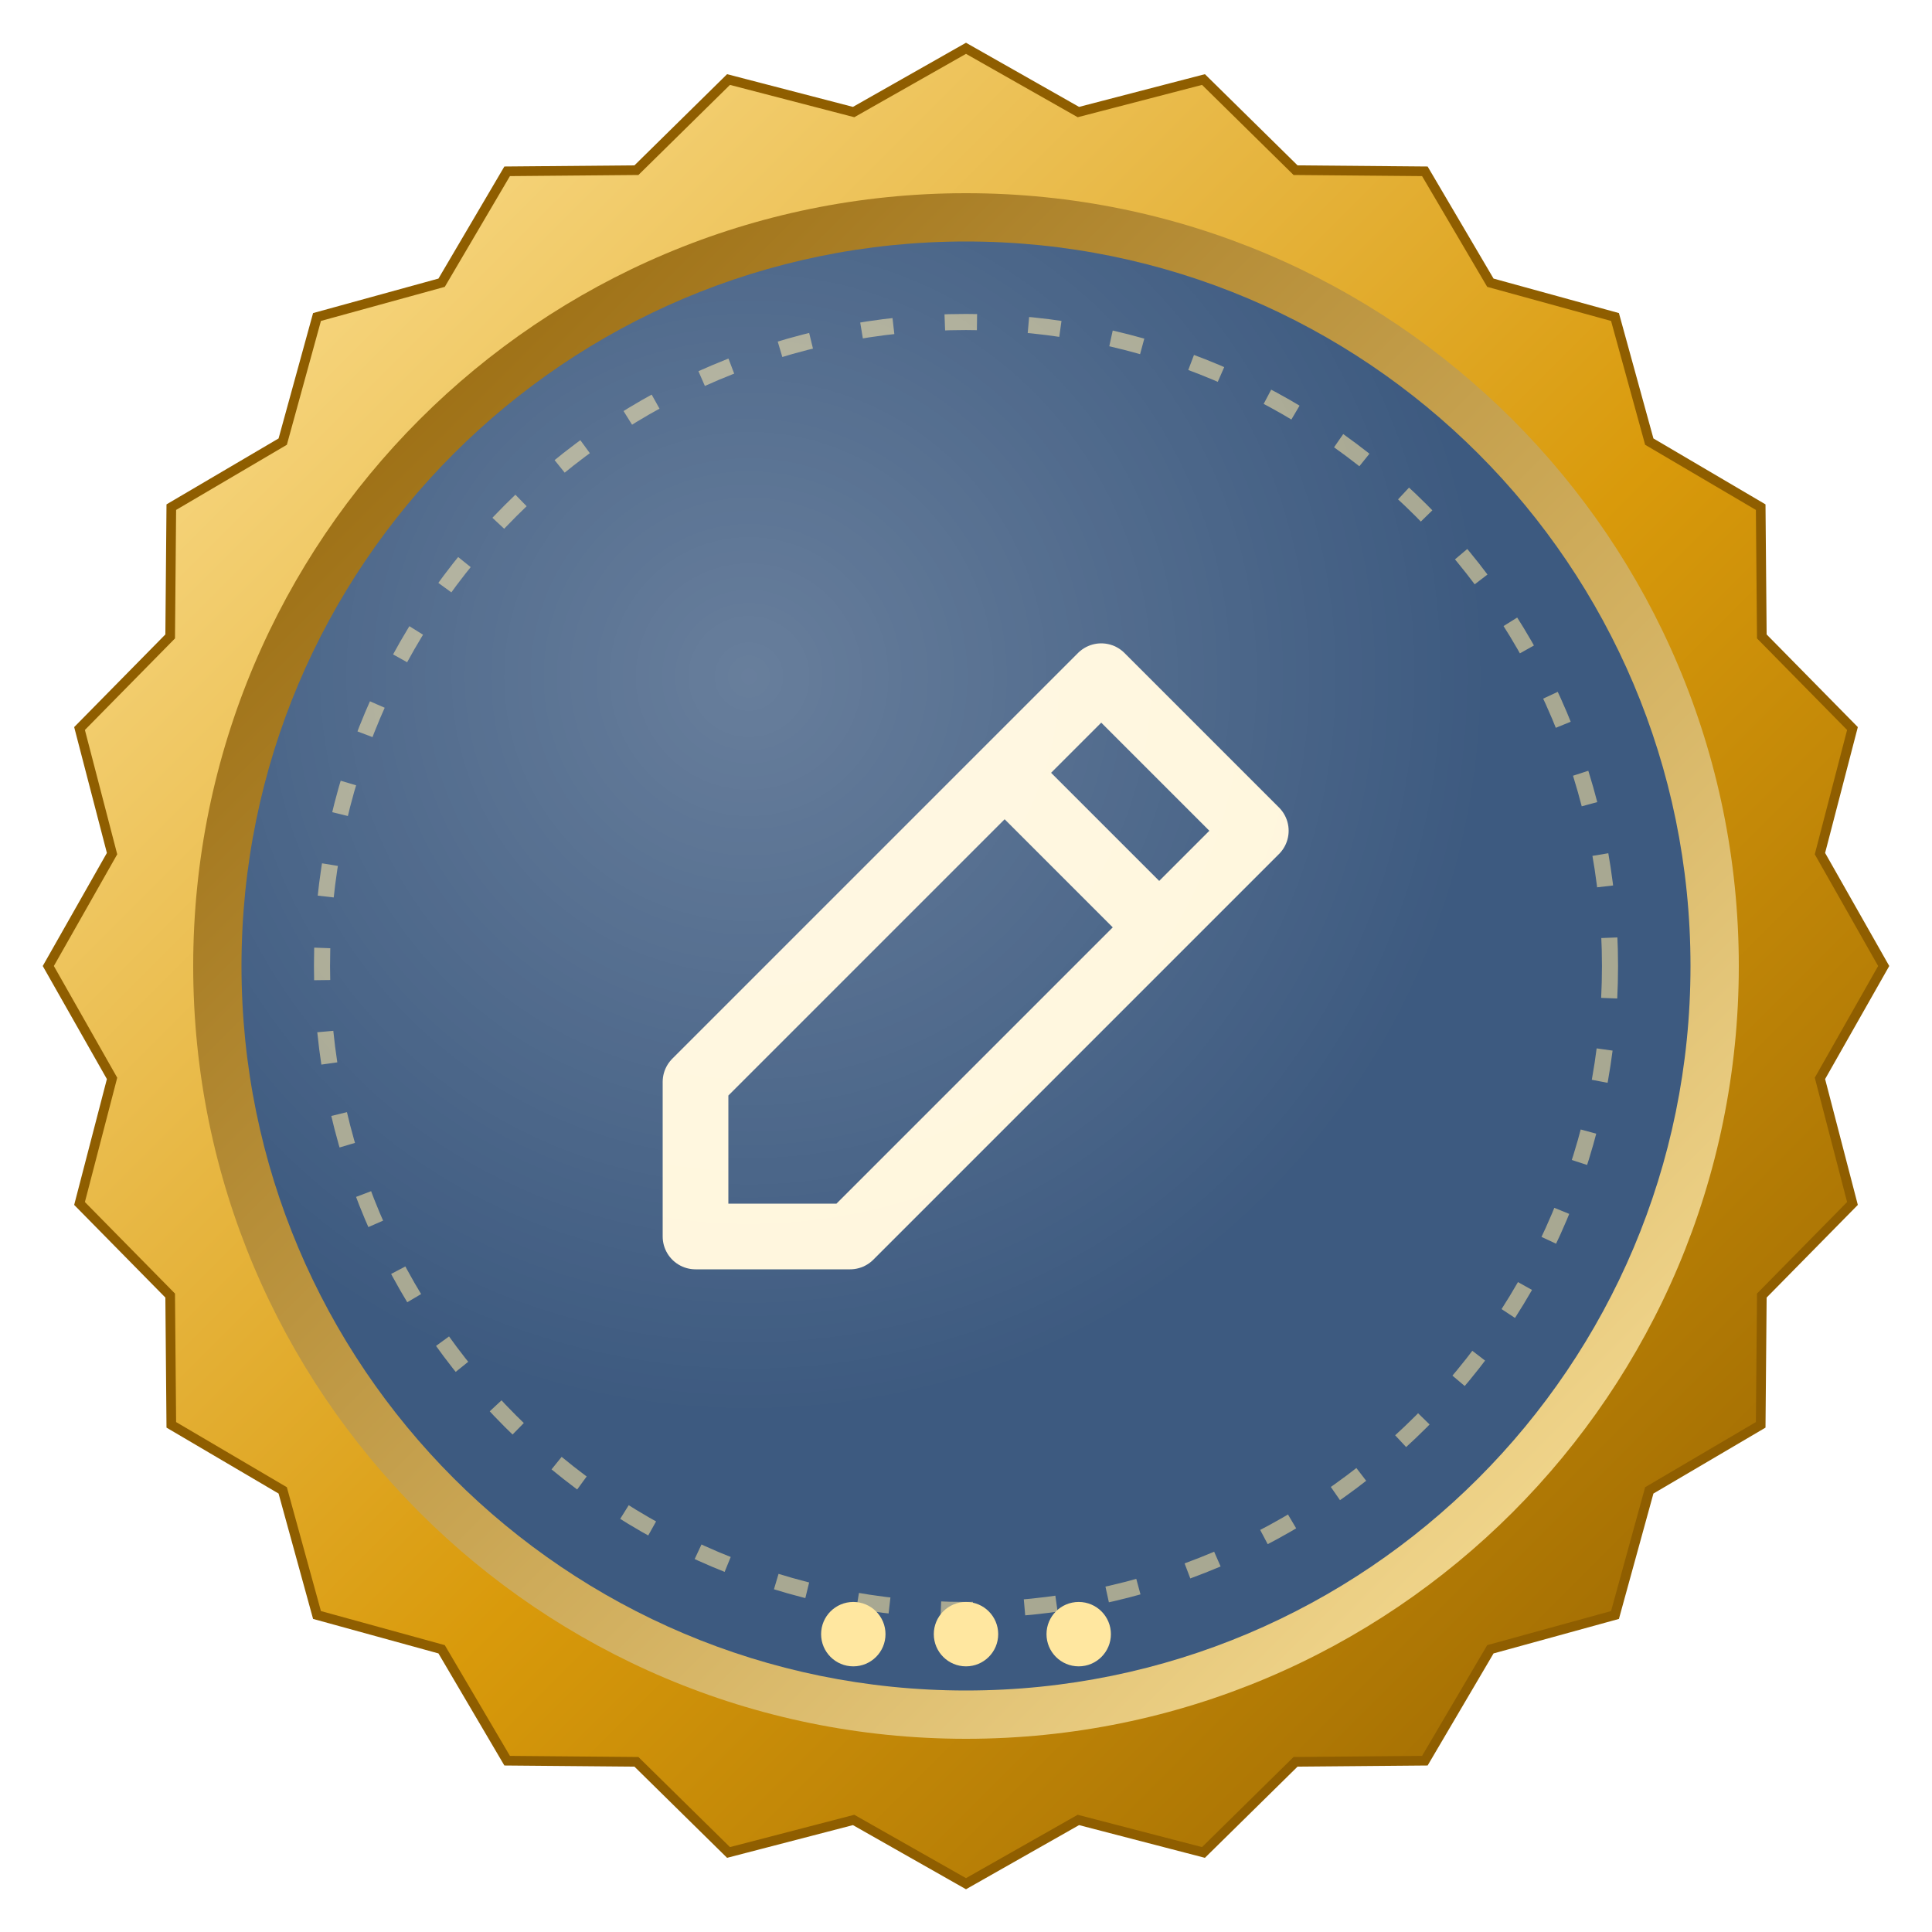
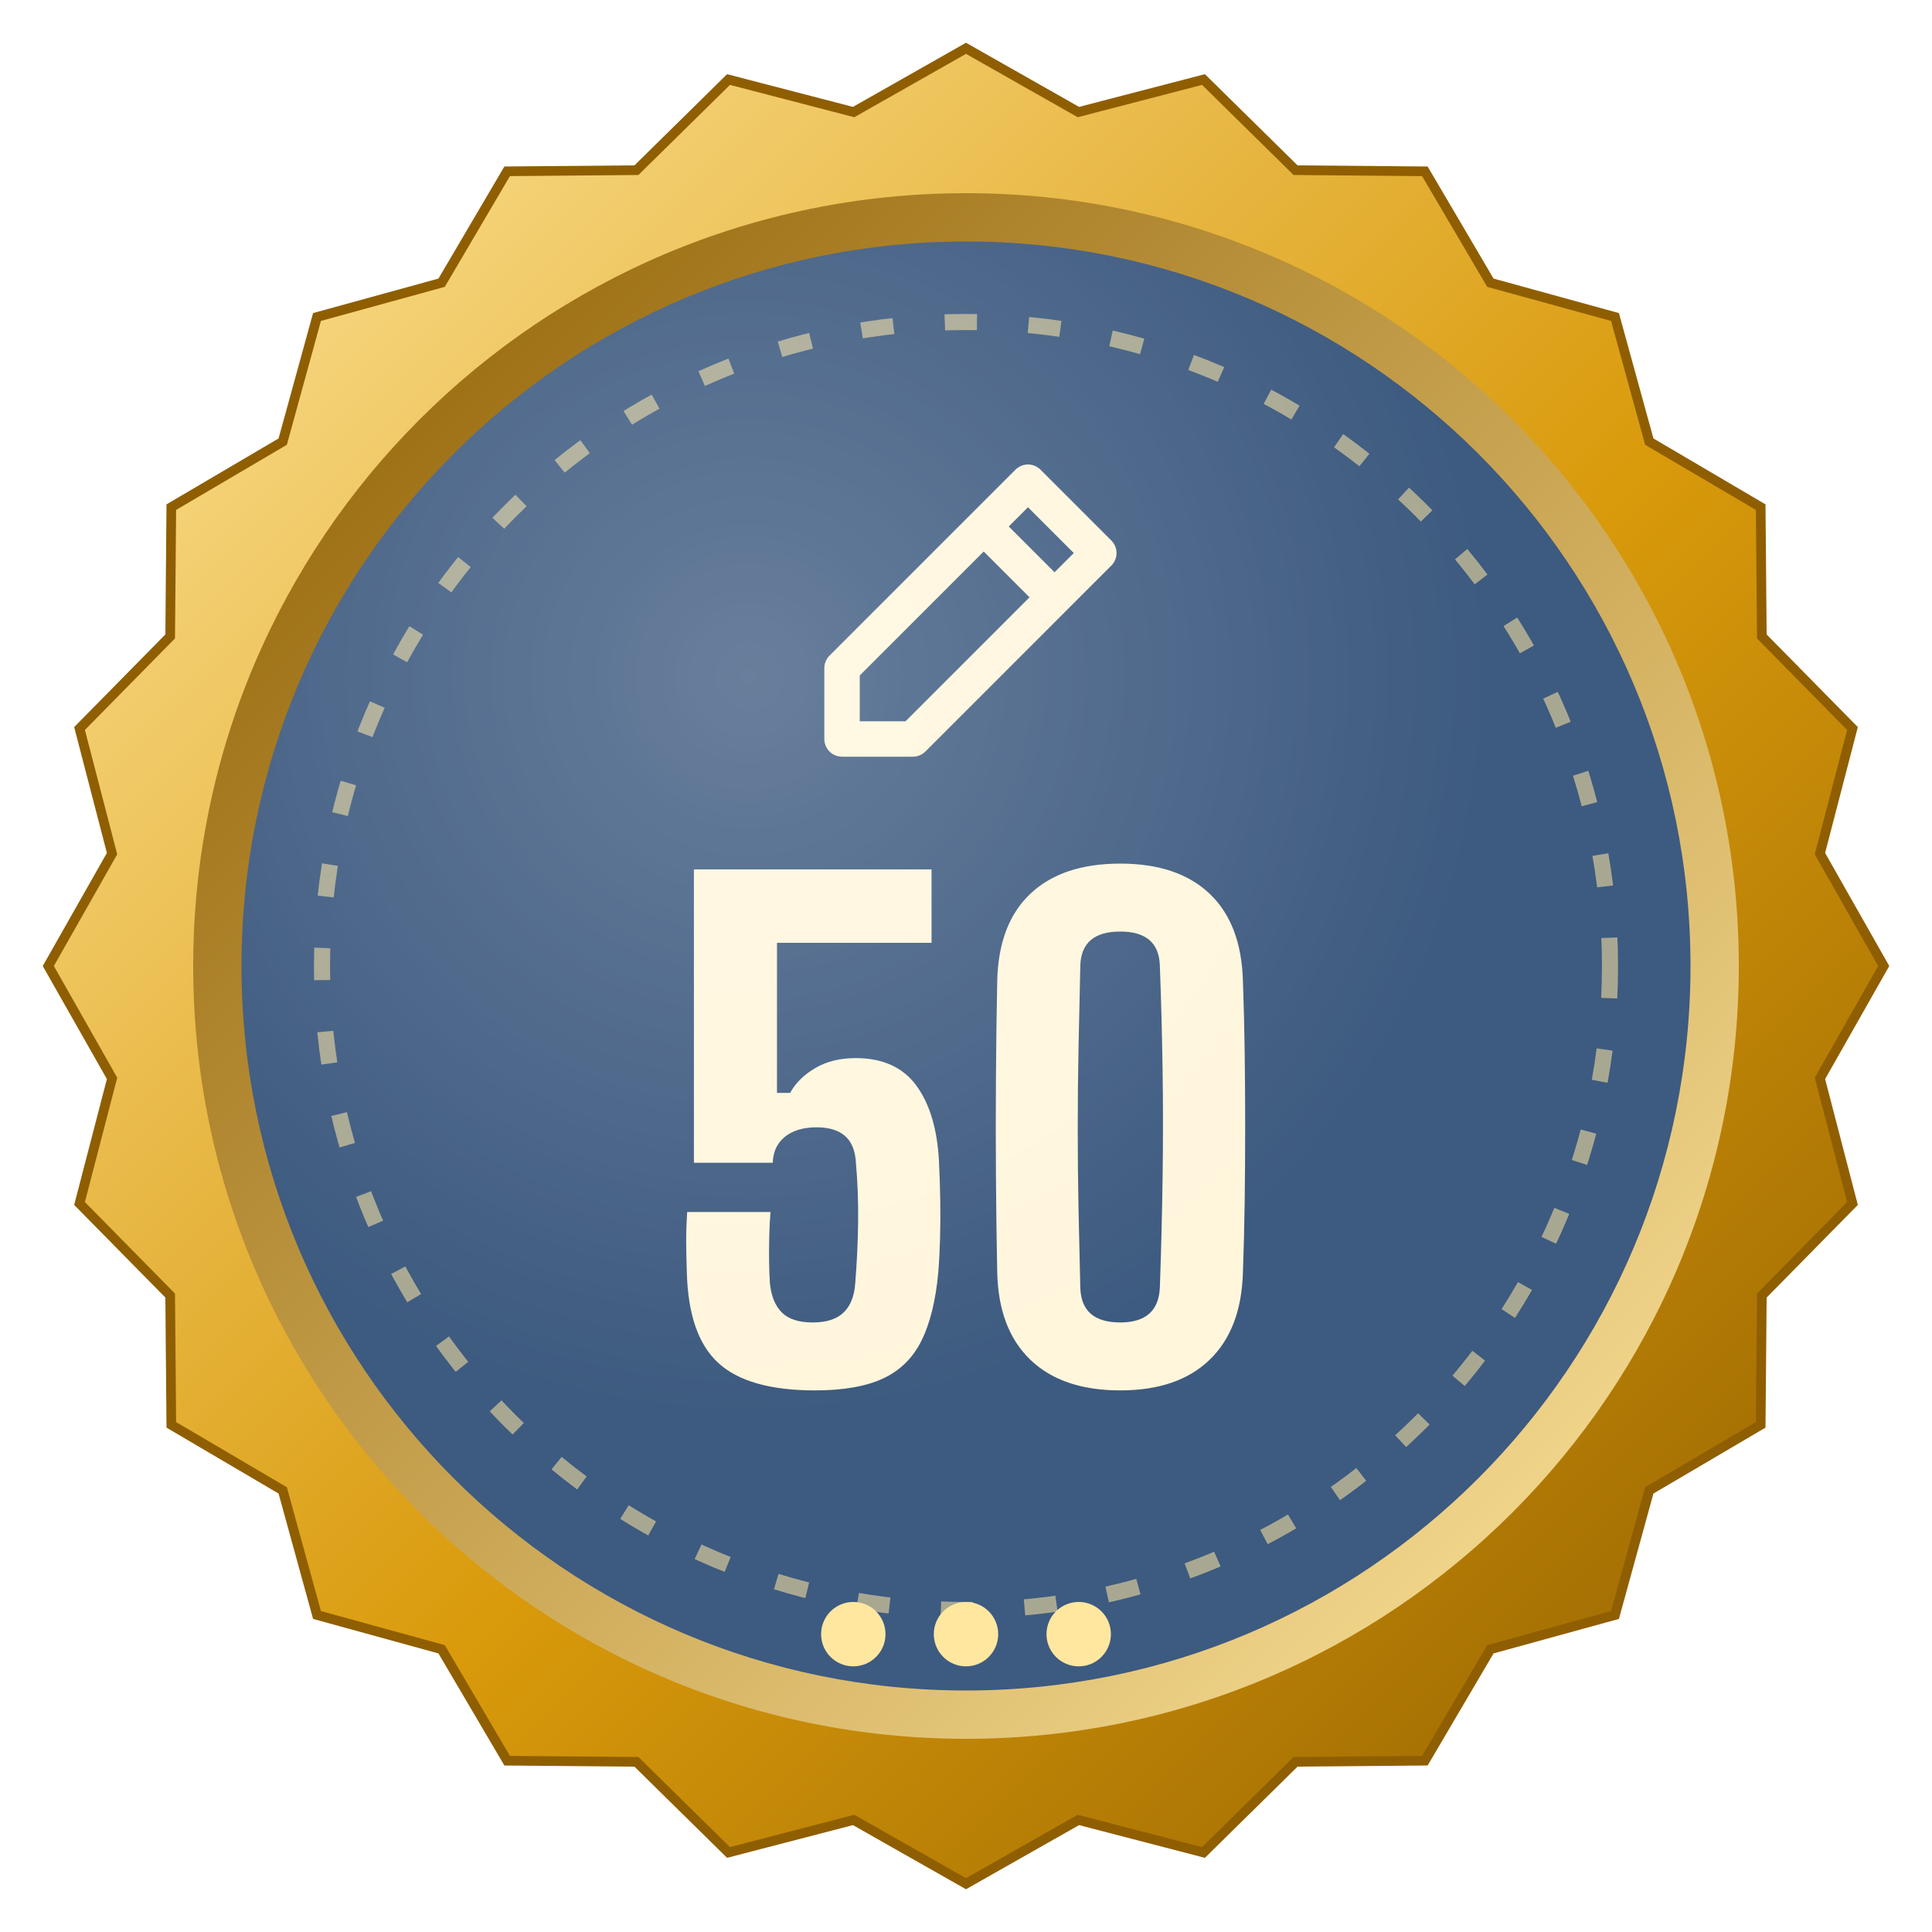
<svg xmlns="http://www.w3.org/2000/svg" viewBox="0 0 120 120">
  <defs>
    <linearGradient id="m" x1="0" y1="0" x2="1" y2="1">
      <stop offset="0" stop-color="#FFE7A0" />
      <stop offset=".55" stop-color="#D99A0B" />
      <stop offset="1" stop-color="#8F5E00" />
    </linearGradient>
    <linearGradient id="m2" x1="1" y1="1" x2="0" y2="0">
      <stop offset="0" stop-color="#FFE7A0" />
      <stop offset="1" stop-color="#8F5E00" />
    </linearGradient>
    <radialGradient id="e" cx=".35" cy=".3" r=".85">
      <stop offset="0" stop-color="#fff" stop-opacity=".22" />
      <stop offset=".6" stop-color="#fff" stop-opacity="0" />
    </radialGradient>
  </defs>
  <path d="M60.00,3.00 L66.98,6.96 L74.75,4.94 L80.47,10.57 L88.50,10.64 L92.57,17.56 L100.31,19.69 L102.44,27.43 L109.36,31.50 L109.43,39.53 L115.06,45.25 L113.04,53.02 L117.00,60.00 L113.04,66.98 L115.06,74.75 L109.43,80.47 L109.36,88.50 L102.44,92.57 L100.31,100.31 L92.57,102.44 L88.50,109.36 L80.47,109.43 L74.75,115.06 L66.98,113.04 L60.00,117.00 L53.02,113.04 L45.25,115.06 L39.53,109.43 L31.50,109.36 L27.43,102.44 L19.69,100.31 L17.56,92.57 L10.64,88.50 L10.57,80.47 L4.94,74.75 L6.96,66.98 L3.00,60.00 L6.96,53.02 L4.94,45.25 L10.57,39.53 L10.64,31.50 L17.56,27.43 L19.69,19.69 L27.43,17.56 L31.50,10.64 L39.53,10.57 L45.25,4.94 L53.02,6.96Z" fill="url(#m)" stroke="#8F5E00" stroke-width=".6" />
  <circle cx="60" cy="60" r="48" fill="url(#m2)" />
  <circle cx="60" cy="60" r="45" fill="#3D5A80" />
  <circle cx="60" cy="60" r="40" fill="none" stroke="#FFE7A0" stroke-opacity=".55" stroke-width="1" stroke-dasharray="2 3.2" />
-   <g transform="translate(31.2 31.2) scale(2.4)" fill="none" stroke="#FFF6DC" stroke-width="1.7" stroke-linecap="round" stroke-linejoin="round">
+   <g transform="translate(46.8 25) scale(1.1)" fill="none" stroke="#FFF6DC" stroke-width="2" stroke-linecap="round" stroke-linejoin="round">
    <path d="M15.5 4.5l4 4L9 19H5v-4L15.5 4.5ZM13 7l4 4" />
  </g>
+   <path d="M50.62 86.36Q46.48 86.36 44.62 84.66Q42.76 82.96 42.66 79.02Q42.62 77.9 42.62 77.06Q42.62 76.22 42.68 75.28H47.86Q47.8 75.92 47.78 76.75Q47.76 77.58 47.77 78.36Q47.78 79.14 47.82 79.7Q47.94 80.9 48.56 81.52Q49.18 82.14 50.48 82.14Q51.76 82.14 52.4 81.52Q53.04 80.9 53.12 79.7Q53.28 77.72 53.3 75.85Q53.32 73.98 53.16 72.2Q53.1 71.1 52.49 70.56Q51.88 70.02 50.72 70.02Q49.9 70.02 49.3 70.28Q48.7 70.54 48.36 71.03Q48.02 71.52 48.0 72.22H43.1V54.0H57.86V58.56H48.26V67.88H49.08Q49.56 66.98 50.62 66.35Q51.68 65.72 53.14 65.72Q55.66 65.72 56.91 67.42Q58.16 69.12 58.32 72.1Q58.38 73.32 58.4 74.52Q58.42 75.72 58.39 76.86Q58.36 78.0 58.28 79.02Q58.04 81.64 57.24 83.26Q56.44 84.88 54.85 85.62Q53.26 86.36 50.62 86.36ZM69.58 86.36Q65.98 86.36 64.0 84.46Q62.02 82.56 61.94 79.04Q61.88 76.12 61.86 73.05Q61.84 69.98 61.86 66.91Q61.88 63.84 61.94 60.92Q62.02 57.38 64.0 55.51Q65.98 53.64 69.58 53.64Q73.16 53.64 75.13 55.51Q77.1 57.38 77.2 60.92Q77.28 63.12 77.31 65.41Q77.34 67.7 77.34 70.01Q77.34 72.32 77.31 74.59Q77.28 76.86 77.2 79.04Q77.1 82.56 75.13 84.46Q73.16 86.36 69.58 86.36ZM69.58 82.14Q71.94 82.14 72.04 79.98Q72.16 76.64 72.21 73.21Q72.26 69.78 72.21 66.43Q72.16 63.08 72.04 59.98Q71.98 57.86 69.58 57.86Q67.16 57.86 67.1 59.98Q67.04 62.48 66.99 65.03Q66.94 67.58 66.94 70.13Q66.94 72.68 66.99 75.16Q67.04 77.64 67.1 79.98Q67.16 82.14 69.58 82.14Z" fill="#FFF6DC" />
  <circle cx="53.0" cy="101.5" r="2" fill="#FFE7A0" />
  <circle cx="60.0" cy="101.5" r="2" fill="#FFE7A0" />
  <circle cx="67.0" cy="101.5" r="2" fill="#FFE7A0" />
  <circle cx="60" cy="60" r="45" fill="url(#e)" />
</svg>
